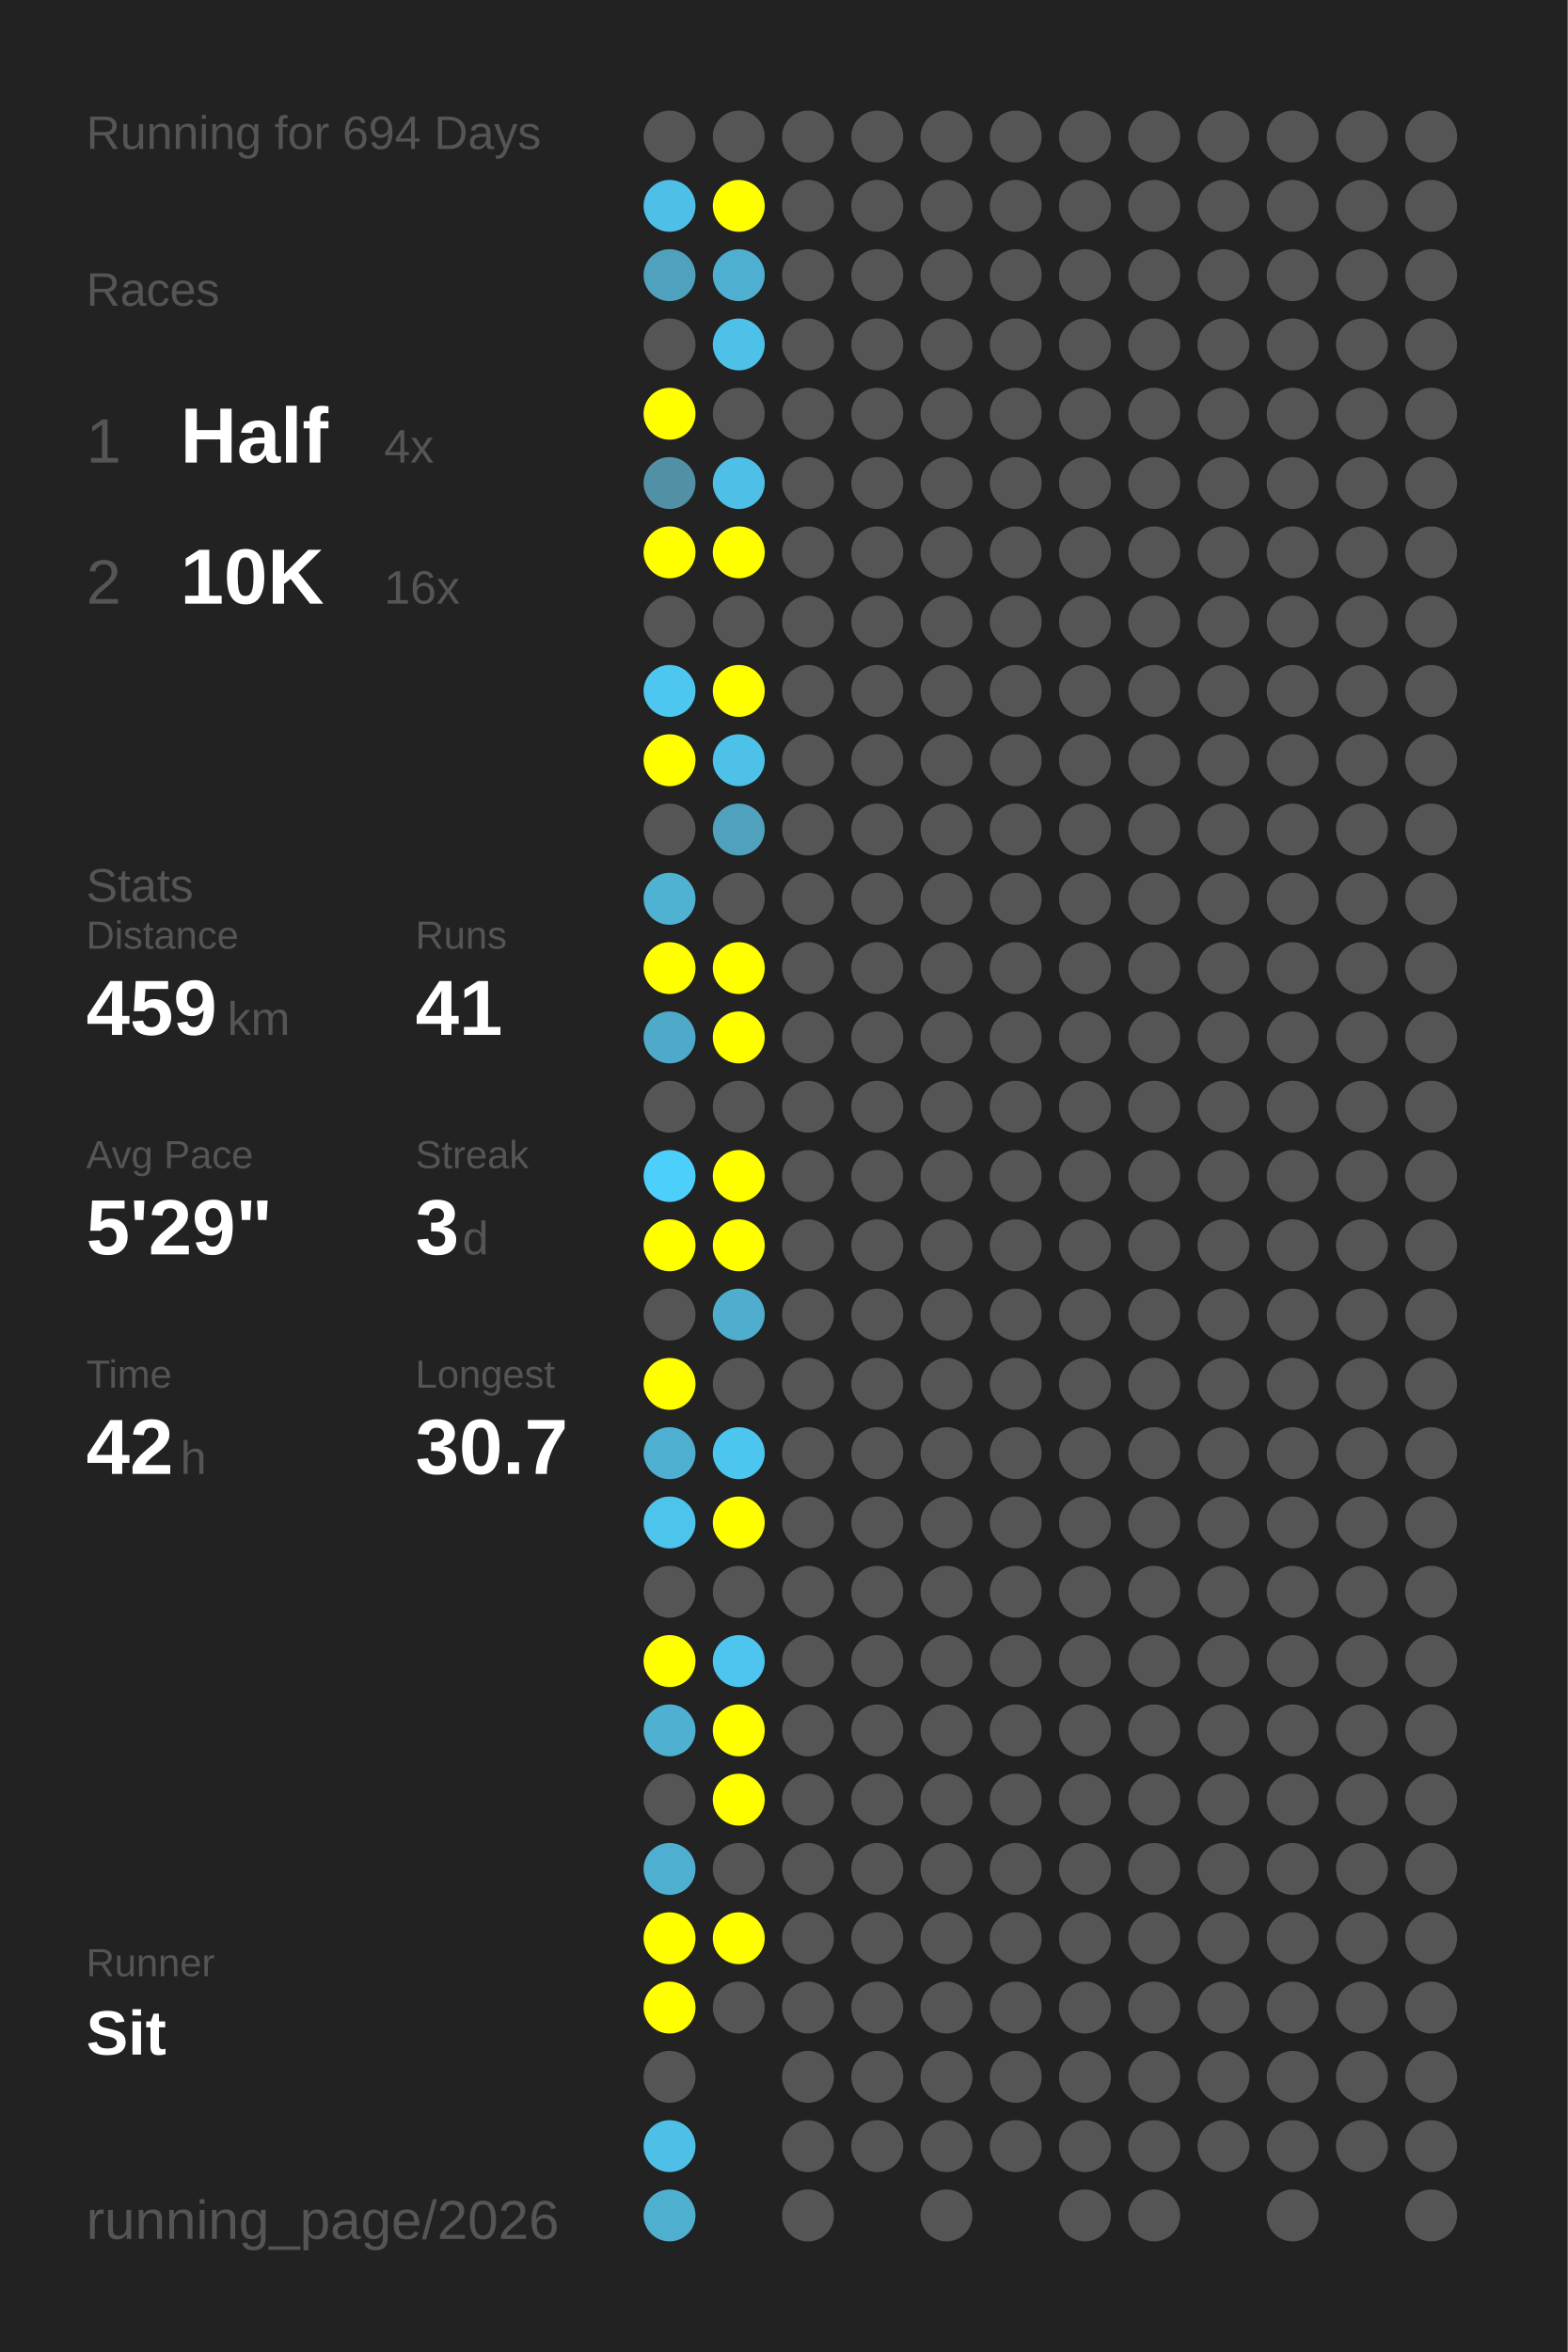
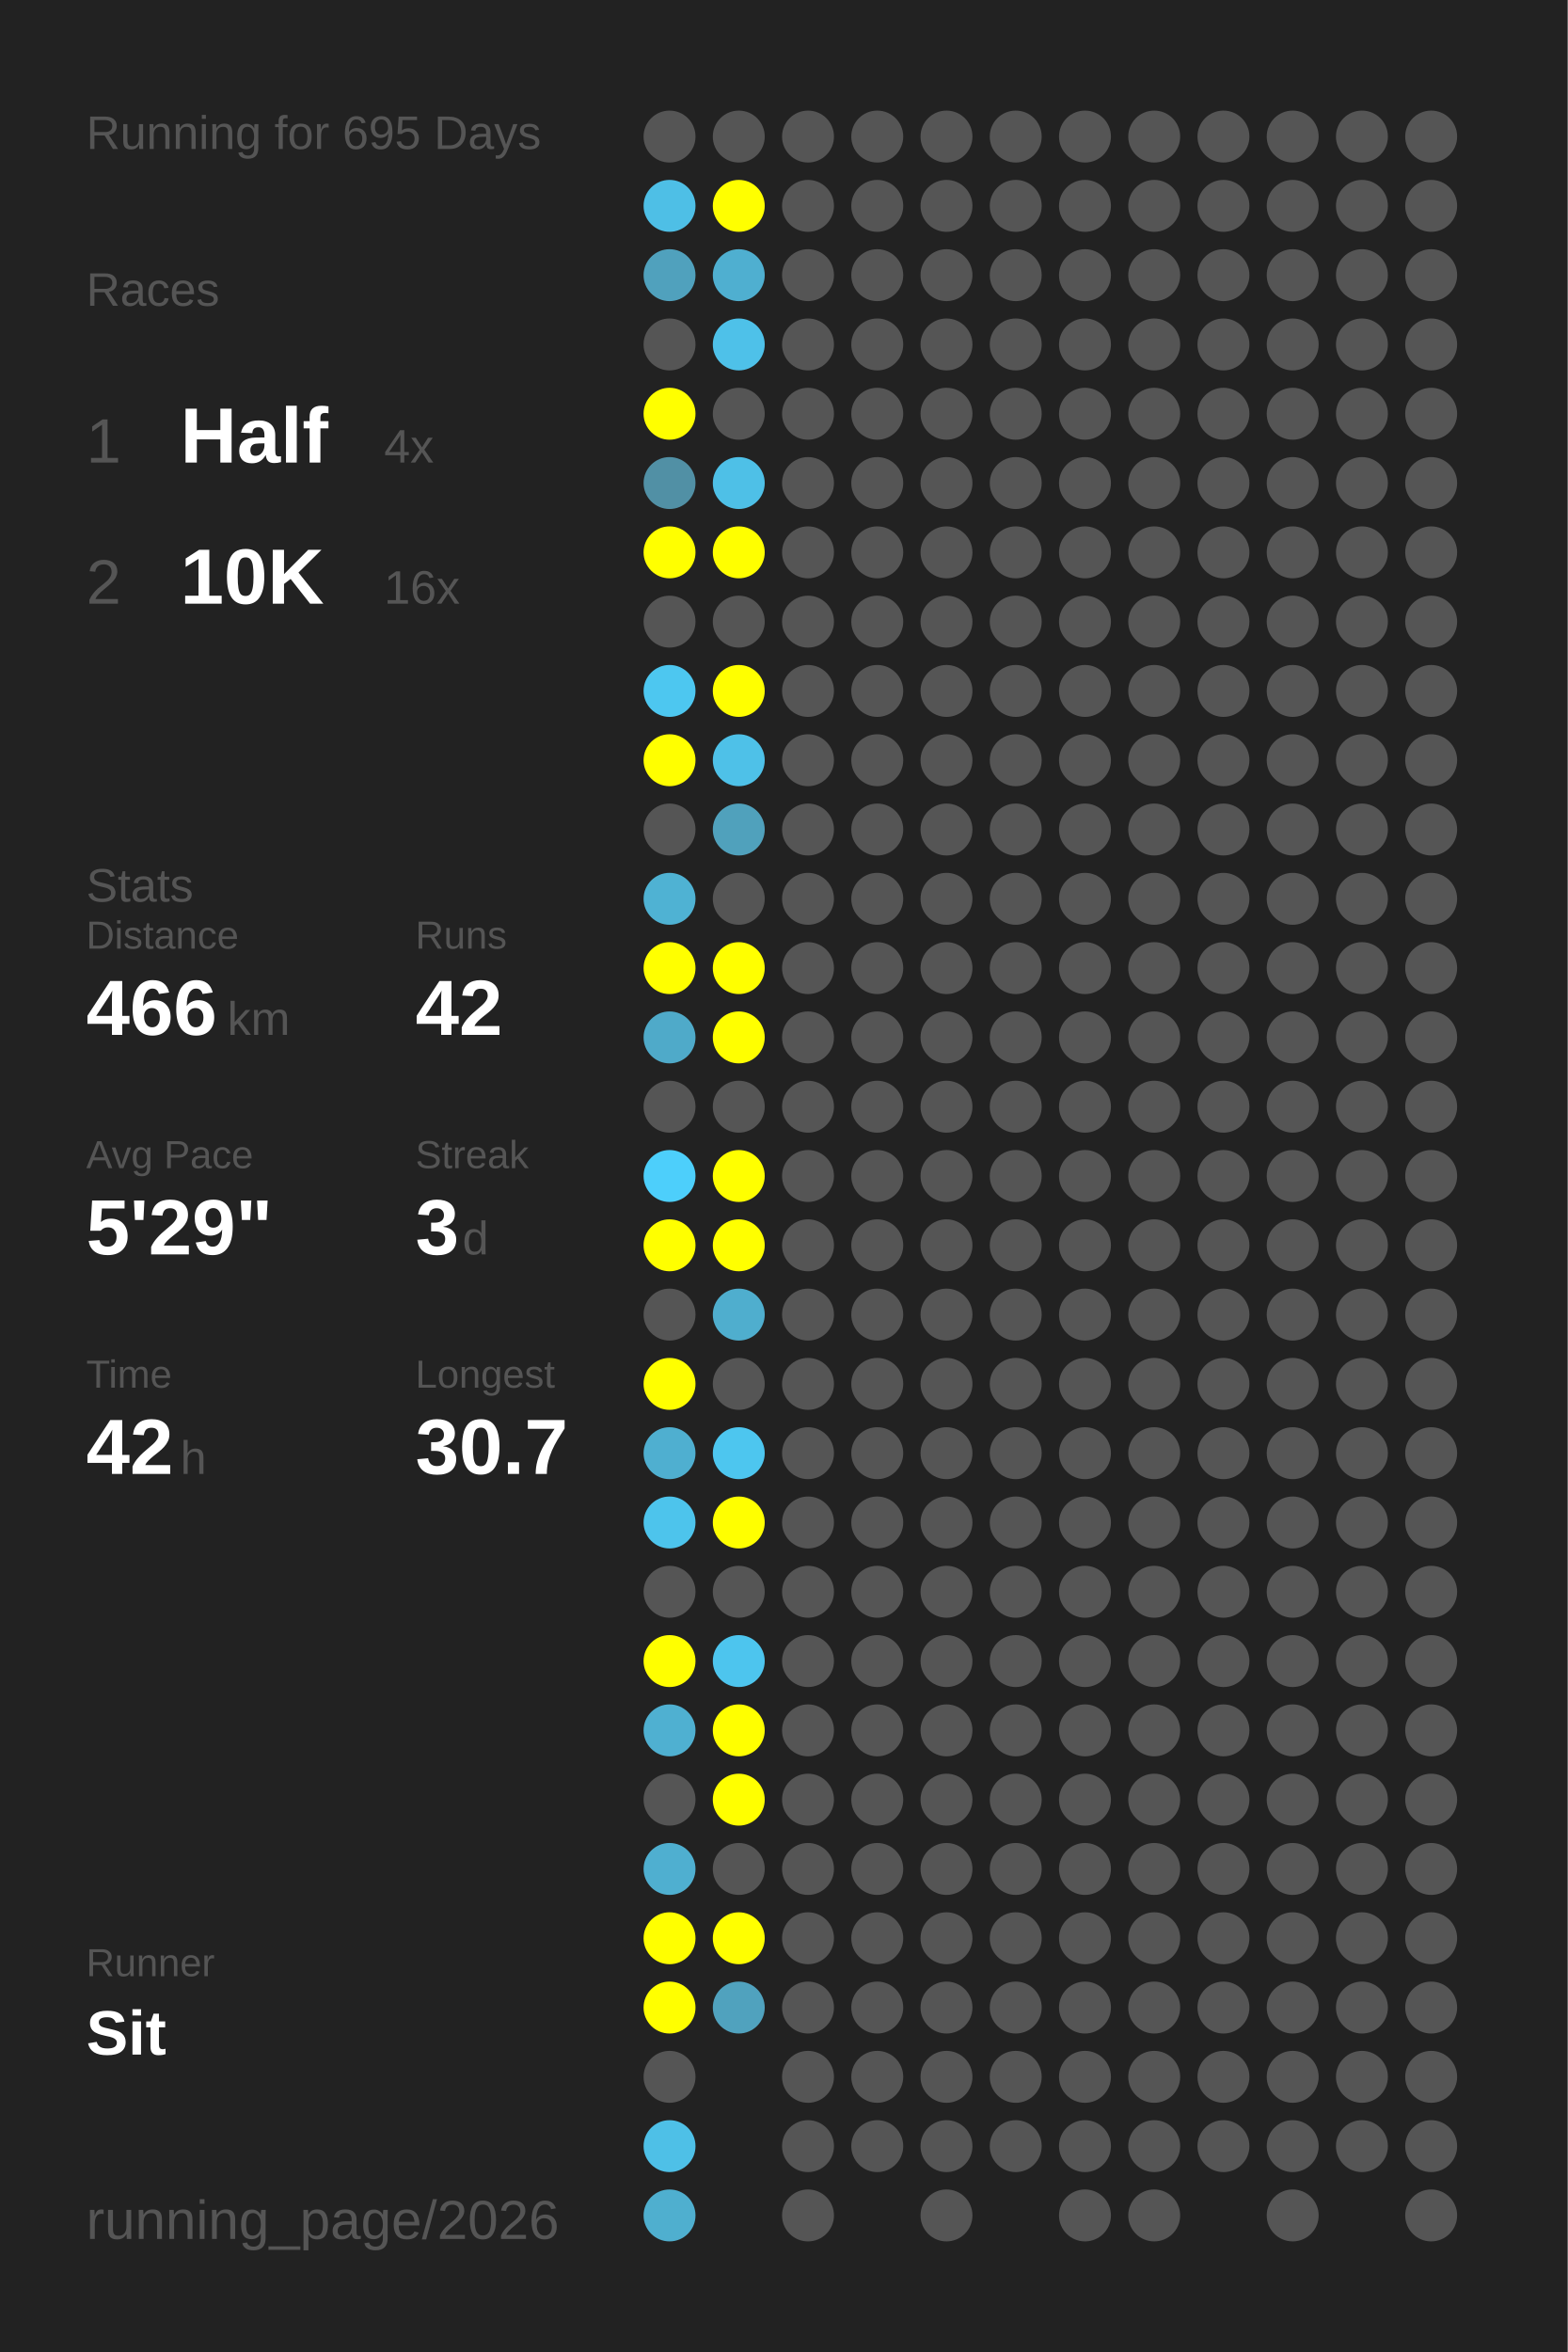
<svg xmlns="http://www.w3.org/2000/svg" baseProfile="full" height="300mm" version="1.1" viewBox="0,0,200,300" width="200mm">
  <defs />
  <rect fill="#222222" height="300" width="200" x="0" y="0" />
-   <text fill="#555555" style="font-size:6px; font-family:Arial;" x="11" y="19">Running for 694 Days</text>
+   <text fill="#555555" style="font-size:6px; font-family:Arial;" x="11" y="19">Running for 695 Days</text>
  <text fill="#555555" style="font-size:6px; font-family:Arial;" x="11" y="39">Races</text>
  <text fill="#555555" style="font-size:8px; font-family:Arial;" x="11" y="59">1</text>
  <text fill="#FFFFFF" style="font-size:10px; font-family:Arial; font-weight:bold;" x="23" y="59">Half</text>
  <text fill="#555555" style="font-size:6px; font-family:Arial;" x="49" y="59">4x</text>
  <text fill="#555555" style="font-size:8px; font-family:Arial;" x="11" y="77">2</text>
  <text fill="#FFFFFF" style="font-size:10px; font-family:Arial; font-weight:bold;" x="23" y="77">10K</text>
  <text fill="#555555" style="font-size:6px; font-family:Arial;" x="49" y="77">16x</text>
  <text fill="#555555" style="font-size:6px; font-family:Arial;" x="11" y="115">Stats</text>
  <text fill="#555555" style="font-size:5px; font-family:Arial;" x="11" y="121">Distance</text>
-   <text fill="#FFFFFF" style="font-size:10px; font-family:Arial; font-weight:bold;" x="11" y="132">459</text>
+   <text fill="#FFFFFF" style="font-size:10px; font-family:Arial; font-weight:bold;" x="11" y="132">466</text>
  <text fill="#555555" style="font-size:6px; font-family:Arial;" x="29" y="132">km</text>
  <text fill="#555555" style="font-size:5px; font-family:Arial;" x="53" y="121">Runs</text>
-   <text fill="#FFFFFF" style="font-size:10px; font-family:Arial; font-weight:bold;" x="53" y="132">41</text>
+   <text fill="#FFFFFF" style="font-size:10px; font-family:Arial; font-weight:bold;" x="53" y="132">42</text>
  <text fill="#555555" style="font-size:5px; font-family:Arial;" x="11" y="149">Avg Pace</text>
  <text fill="#FFFFFF" style="font-size:10px; font-family:Arial; font-weight:bold;" x="11" y="160">5'29"</text>
  <text fill="#555555" style="font-size:5px; font-family:Arial;" x="53" y="149">Streak</text>
  <text fill="#FFFFFF" style="font-size:10px; font-family:Arial; font-weight:bold;" x="53" y="160">3</text>
  <text fill="#555555" style="font-size:6px; font-family:Arial;" x="59" y="160">d</text>
  <text fill="#555555" style="font-size:5px; font-family:Arial;" x="11" y="177">Time</text>
  <text fill="#FFFFFF" style="font-size:10px; font-family:Arial; font-weight:bold;" x="11" y="188">42</text>
  <text fill="#555555" style="font-size:6px; font-family:Arial;" x="23" y="188">h</text>
  <text fill="#555555" style="font-size:5px; font-family:Arial;" x="53" y="177">Longest</text>
  <text fill="#FFFFFF" style="font-size:10px; font-family:Arial; font-weight:bold;" x="53" y="188">30.7</text>
  <text fill="#555555" style="font-size:5px; font-family:Arial;" x="11" y="252.065">Runner</text>
  <text fill="#FFFFFF" style="font-size:8px; font-family:Arial; font-weight:bold;" x="11" y="262.065">Sit</text>
  <text fill="#555555" style="font-size:7px; font-family:Arial;" x="11" y="285.581">running_page/2026</text>
  <circle cx="85.417" cy="17.419" fill="#555555" r="3.312" />
  <circle cx="85.417" cy="26.258" fill="#4ebfe6" r="3.312" />
  <circle cx="85.417" cy="35.097" fill="#50a1bd" r="3.312" />
  <circle cx="85.417" cy="43.935" fill="#555555" r="3.312" />
  <circle cx="85.417" cy="52.774" fill="#FFFF00" r="3.312" />
  <circle cx="85.417" cy="61.613" fill="#5190a5" r="3.312" />
  <circle cx="85.417" cy="70.452" fill="#FFFF00" r="3.312" />
  <circle cx="85.417" cy="79.29" fill="#555555" r="3.312" />
  <circle cx="85.417" cy="88.129" fill="#4dc7f0" r="3.312" />
  <circle cx="85.417" cy="96.968" fill="#FFFF00" r="3.312" />
  <circle cx="85.417" cy="105.806" fill="#555555" r="3.312" />
  <circle cx="85.417" cy="114.645" fill="#4fb2d3" r="3.312" />
  <circle cx="85.417" cy="123.484" fill="#FFFF00" r="3.312" />
  <circle cx="85.417" cy="132.323" fill="#4faac9" r="3.312" />
  <circle cx="85.417" cy="141.161" fill="#555555" r="3.312" />
  <circle cx="85.417" cy="150" fill="#4dcffb" r="3.312" />
  <circle cx="85.417" cy="158.839" fill="#FFFF00" r="3.312" />
  <circle cx="85.417" cy="167.677" fill="#555555" r="3.312" />
  <circle cx="85.417" cy="176.516" fill="#FFFF00" r="3.312" />
  <circle cx="85.417" cy="185.355" fill="#4fafd0" r="3.312" />
  <circle cx="85.417" cy="194.194" fill="#4dc4ec" r="3.312" />
  <circle cx="85.417" cy="203.032" fill="#555555" r="3.312" />
  <circle cx="85.417" cy="211.871" fill="#FFFF00" r="3.312" />
  <circle cx="85.417" cy="220.71" fill="#4fb0d1" r="3.312" />
  <circle cx="85.417" cy="229.548" fill="#555555" r="3.312" />
  <circle cx="85.417" cy="238.387" fill="#4fafd0" r="3.312" />
  <circle cx="85.417" cy="247.226" fill="#FFFF00" r="3.312" />
  <circle cx="85.417" cy="256.065" fill="#FFFF00" r="3.312" />
  <circle cx="85.417" cy="264.903" fill="#555555" r="3.312" />
  <circle cx="85.417" cy="273.742" fill="#4ec0e7" r="3.312" />
  <circle cx="85.417" cy="282.581" fill="#4fafcf" r="3.312" />
  <circle cx="94.25" cy="17.419" fill="#555555" r="3.312" />
  <circle cx="94.25" cy="26.258" fill="#FFFF00" r="3.312" />
  <circle cx="94.25" cy="35.097" fill="#4fafd0" r="3.312" />
  <circle cx="94.25" cy="43.935" fill="#4ec1e9" r="3.312" />
  <circle cx="94.25" cy="52.774" fill="#555555" r="3.312" />
  <circle cx="94.25" cy="61.613" fill="#4ec0e7" r="3.312" />
  <circle cx="94.25" cy="70.452" fill="#FFFF00" r="3.312" />
  <circle cx="94.25" cy="79.29" fill="#555555" r="3.312" />
  <circle cx="94.25" cy="88.129" fill="#FFFF00" r="3.312" />
  <circle cx="94.25" cy="96.968" fill="#4ec1e8" r="3.312" />
  <circle cx="94.25" cy="105.806" fill="#50a1bc" r="3.312" />
  <circle cx="94.25" cy="114.645" fill="#555555" r="3.312" />
  <circle cx="94.25" cy="123.484" fill="#FFFF00" r="3.312" />
  <circle cx="94.25" cy="132.323" fill="#FFFF00" r="3.312" />
  <circle cx="94.25" cy="141.161" fill="#555555" r="3.312" />
  <circle cx="94.25" cy="150" fill="#FFFF00" r="3.312" />
  <circle cx="94.25" cy="158.839" fill="#FFFF00" r="3.312" />
  <circle cx="94.25" cy="167.677" fill="#4faece" r="3.312" />
  <circle cx="94.25" cy="176.516" fill="#555555" r="3.312" />
  <circle cx="94.25" cy="185.355" fill="#4dc6ef" r="3.312" />
  <circle cx="94.25" cy="194.194" fill="#FFFF00" r="3.312" />
  <circle cx="94.25" cy="203.032" fill="#555555" r="3.312" />
  <circle cx="94.25" cy="211.871" fill="#4dc5ee" r="3.312" />
  <circle cx="94.25" cy="220.71" fill="#FFFF00" r="3.312" />
  <circle cx="94.25" cy="229.548" fill="#FFFF00" r="3.312" />
  <circle cx="94.25" cy="238.387" fill="#555555" r="3.312" />
  <circle cx="94.25" cy="247.226" fill="#FFFF00" r="3.312" />
-   <circle cx="94.25" cy="256.065" fill="#555555" r="3.312" />
+   <circle cx="94.25" cy="256.065" fill="#50a2be" r="3.312" />
  <circle cx="103.083" cy="17.419" fill="#555555" r="3.312" />
  <circle cx="103.083" cy="26.258" fill="#555555" r="3.312" />
  <circle cx="103.083" cy="35.097" fill="#555555" r="3.312" />
  <circle cx="103.083" cy="43.935" fill="#555555" r="3.312" />
  <circle cx="103.083" cy="52.774" fill="#555555" r="3.312" />
  <circle cx="103.083" cy="61.613" fill="#555555" r="3.312" />
  <circle cx="103.083" cy="70.452" fill="#555555" r="3.312" />
  <circle cx="103.083" cy="79.29" fill="#555555" r="3.312" />
  <circle cx="103.083" cy="88.129" fill="#555555" r="3.312" />
  <circle cx="103.083" cy="96.968" fill="#555555" r="3.312" />
  <circle cx="103.083" cy="105.806" fill="#555555" r="3.312" />
  <circle cx="103.083" cy="114.645" fill="#555555" r="3.312" />
  <circle cx="103.083" cy="123.484" fill="#555555" r="3.312" />
  <circle cx="103.083" cy="132.323" fill="#555555" r="3.312" />
  <circle cx="103.083" cy="141.161" fill="#555555" r="3.312" />
  <circle cx="103.083" cy="150" fill="#555555" r="3.312" />
  <circle cx="103.083" cy="158.839" fill="#555555" r="3.312" />
  <circle cx="103.083" cy="167.677" fill="#555555" r="3.312" />
  <circle cx="103.083" cy="176.516" fill="#555555" r="3.312" />
  <circle cx="103.083" cy="185.355" fill="#555555" r="3.312" />
  <circle cx="103.083" cy="194.194" fill="#555555" r="3.312" />
  <circle cx="103.083" cy="203.032" fill="#555555" r="3.312" />
  <circle cx="103.083" cy="211.871" fill="#555555" r="3.312" />
  <circle cx="103.083" cy="220.71" fill="#555555" r="3.312" />
  <circle cx="103.083" cy="229.548" fill="#555555" r="3.312" />
  <circle cx="103.083" cy="238.387" fill="#555555" r="3.312" />
  <circle cx="103.083" cy="247.226" fill="#555555" r="3.312" />
  <circle cx="103.083" cy="256.065" fill="#555555" r="3.312" />
  <circle cx="103.083" cy="264.903" fill="#555555" r="3.312" />
  <circle cx="103.083" cy="273.742" fill="#555555" r="3.312" />
  <circle cx="103.083" cy="282.581" fill="#555555" r="3.312" />
  <circle cx="111.917" cy="17.419" fill="#555555" r="3.312" />
  <circle cx="111.917" cy="26.258" fill="#555555" r="3.312" />
  <circle cx="111.917" cy="35.097" fill="#555555" r="3.312" />
  <circle cx="111.917" cy="43.935" fill="#555555" r="3.312" />
  <circle cx="111.917" cy="52.774" fill="#555555" r="3.312" />
  <circle cx="111.917" cy="61.613" fill="#555555" r="3.312" />
  <circle cx="111.917" cy="70.452" fill="#555555" r="3.312" />
  <circle cx="111.917" cy="79.29" fill="#555555" r="3.312" />
  <circle cx="111.917" cy="88.129" fill="#555555" r="3.312" />
  <circle cx="111.917" cy="96.968" fill="#555555" r="3.312" />
  <circle cx="111.917" cy="105.806" fill="#555555" r="3.312" />
  <circle cx="111.917" cy="114.645" fill="#555555" r="3.312" />
  <circle cx="111.917" cy="123.484" fill="#555555" r="3.312" />
  <circle cx="111.917" cy="132.323" fill="#555555" r="3.312" />
  <circle cx="111.917" cy="141.161" fill="#555555" r="3.312" />
  <circle cx="111.917" cy="150" fill="#555555" r="3.312" />
  <circle cx="111.917" cy="158.839" fill="#555555" r="3.312" />
  <circle cx="111.917" cy="167.677" fill="#555555" r="3.312" />
  <circle cx="111.917" cy="176.516" fill="#555555" r="3.312" />
  <circle cx="111.917" cy="185.355" fill="#555555" r="3.312" />
  <circle cx="111.917" cy="194.194" fill="#555555" r="3.312" />
  <circle cx="111.917" cy="203.032" fill="#555555" r="3.312" />
  <circle cx="111.917" cy="211.871" fill="#555555" r="3.312" />
  <circle cx="111.917" cy="220.71" fill="#555555" r="3.312" />
  <circle cx="111.917" cy="229.548" fill="#555555" r="3.312" />
  <circle cx="111.917" cy="238.387" fill="#555555" r="3.312" />
  <circle cx="111.917" cy="247.226" fill="#555555" r="3.312" />
  <circle cx="111.917" cy="256.065" fill="#555555" r="3.312" />
  <circle cx="111.917" cy="264.903" fill="#555555" r="3.312" />
  <circle cx="111.917" cy="273.742" fill="#555555" r="3.312" />
  <circle cx="120.75" cy="17.419" fill="#555555" r="3.312" />
  <circle cx="120.75" cy="26.258" fill="#555555" r="3.312" />
  <circle cx="120.75" cy="35.097" fill="#555555" r="3.312" />
  <circle cx="120.75" cy="43.935" fill="#555555" r="3.312" />
  <circle cx="120.75" cy="52.774" fill="#555555" r="3.312" />
  <circle cx="120.75" cy="61.613" fill="#555555" r="3.312" />
  <circle cx="120.75" cy="70.452" fill="#555555" r="3.312" />
  <circle cx="120.75" cy="79.29" fill="#555555" r="3.312" />
  <circle cx="120.75" cy="88.129" fill="#555555" r="3.312" />
  <circle cx="120.75" cy="96.968" fill="#555555" r="3.312" />
  <circle cx="120.75" cy="105.806" fill="#555555" r="3.312" />
  <circle cx="120.75" cy="114.645" fill="#555555" r="3.312" />
  <circle cx="120.75" cy="123.484" fill="#555555" r="3.312" />
  <circle cx="120.75" cy="132.323" fill="#555555" r="3.312" />
  <circle cx="120.75" cy="141.161" fill="#555555" r="3.312" />
  <circle cx="120.75" cy="150" fill="#555555" r="3.312" />
  <circle cx="120.75" cy="158.839" fill="#555555" r="3.312" />
  <circle cx="120.75" cy="167.677" fill="#555555" r="3.312" />
  <circle cx="120.75" cy="176.516" fill="#555555" r="3.312" />
  <circle cx="120.75" cy="185.355" fill="#555555" r="3.312" />
  <circle cx="120.75" cy="194.194" fill="#555555" r="3.312" />
  <circle cx="120.75" cy="203.032" fill="#555555" r="3.312" />
  <circle cx="120.75" cy="211.871" fill="#555555" r="3.312" />
  <circle cx="120.75" cy="220.71" fill="#555555" r="3.312" />
  <circle cx="120.75" cy="229.548" fill="#555555" r="3.312" />
  <circle cx="120.75" cy="238.387" fill="#555555" r="3.312" />
  <circle cx="120.75" cy="247.226" fill="#555555" r="3.312" />
  <circle cx="120.75" cy="256.065" fill="#555555" r="3.312" />
  <circle cx="120.75" cy="264.903" fill="#555555" r="3.312" />
  <circle cx="120.75" cy="273.742" fill="#555555" r="3.312" />
  <circle cx="120.75" cy="282.581" fill="#555555" r="3.312" />
  <circle cx="129.583" cy="17.419" fill="#555555" r="3.312" />
  <circle cx="129.583" cy="26.258" fill="#555555" r="3.312" />
  <circle cx="129.583" cy="35.097" fill="#555555" r="3.312" />
  <circle cx="129.583" cy="43.935" fill="#555555" r="3.312" />
  <circle cx="129.583" cy="52.774" fill="#555555" r="3.312" />
  <circle cx="129.583" cy="61.613" fill="#555555" r="3.312" />
  <circle cx="129.583" cy="70.452" fill="#555555" r="3.312" />
  <circle cx="129.583" cy="79.29" fill="#555555" r="3.312" />
  <circle cx="129.583" cy="88.129" fill="#555555" r="3.312" />
  <circle cx="129.583" cy="96.968" fill="#555555" r="3.312" />
  <circle cx="129.583" cy="105.806" fill="#555555" r="3.312" />
  <circle cx="129.583" cy="114.645" fill="#555555" r="3.312" />
  <circle cx="129.583" cy="123.484" fill="#555555" r="3.312" />
  <circle cx="129.583" cy="132.323" fill="#555555" r="3.312" />
  <circle cx="129.583" cy="141.161" fill="#555555" r="3.312" />
  <circle cx="129.583" cy="150" fill="#555555" r="3.312" />
  <circle cx="129.583" cy="158.839" fill="#555555" r="3.312" />
  <circle cx="129.583" cy="167.677" fill="#555555" r="3.312" />
  <circle cx="129.583" cy="176.516" fill="#555555" r="3.312" />
  <circle cx="129.583" cy="185.355" fill="#555555" r="3.312" />
  <circle cx="129.583" cy="194.194" fill="#555555" r="3.312" />
  <circle cx="129.583" cy="203.032" fill="#555555" r="3.312" />
  <circle cx="129.583" cy="211.871" fill="#555555" r="3.312" />
  <circle cx="129.583" cy="220.71" fill="#555555" r="3.312" />
  <circle cx="129.583" cy="229.548" fill="#555555" r="3.312" />
  <circle cx="129.583" cy="238.387" fill="#555555" r="3.312" />
  <circle cx="129.583" cy="247.226" fill="#555555" r="3.312" />
  <circle cx="129.583" cy="256.065" fill="#555555" r="3.312" />
  <circle cx="129.583" cy="264.903" fill="#555555" r="3.312" />
  <circle cx="129.583" cy="273.742" fill="#555555" r="3.312" />
  <circle cx="138.417" cy="17.419" fill="#555555" r="3.312" />
  <circle cx="138.417" cy="26.258" fill="#555555" r="3.312" />
  <circle cx="138.417" cy="35.097" fill="#555555" r="3.312" />
  <circle cx="138.417" cy="43.935" fill="#555555" r="3.312" />
  <circle cx="138.417" cy="52.774" fill="#555555" r="3.312" />
  <circle cx="138.417" cy="61.613" fill="#555555" r="3.312" />
  <circle cx="138.417" cy="70.452" fill="#555555" r="3.312" />
  <circle cx="138.417" cy="79.29" fill="#555555" r="3.312" />
  <circle cx="138.417" cy="88.129" fill="#555555" r="3.312" />
  <circle cx="138.417" cy="96.968" fill="#555555" r="3.312" />
  <circle cx="138.417" cy="105.806" fill="#555555" r="3.312" />
  <circle cx="138.417" cy="114.645" fill="#555555" r="3.312" />
  <circle cx="138.417" cy="123.484" fill="#555555" r="3.312" />
  <circle cx="138.417" cy="132.323" fill="#555555" r="3.312" />
  <circle cx="138.417" cy="141.161" fill="#555555" r="3.312" />
  <circle cx="138.417" cy="150" fill="#555555" r="3.312" />
  <circle cx="138.417" cy="158.839" fill="#555555" r="3.312" />
  <circle cx="138.417" cy="167.677" fill="#555555" r="3.312" />
  <circle cx="138.417" cy="176.516" fill="#555555" r="3.312" />
  <circle cx="138.417" cy="185.355" fill="#555555" r="3.312" />
  <circle cx="138.417" cy="194.194" fill="#555555" r="3.312" />
  <circle cx="138.417" cy="203.032" fill="#555555" r="3.312" />
  <circle cx="138.417" cy="211.871" fill="#555555" r="3.312" />
  <circle cx="138.417" cy="220.71" fill="#555555" r="3.312" />
  <circle cx="138.417" cy="229.548" fill="#555555" r="3.312" />
  <circle cx="138.417" cy="238.387" fill="#555555" r="3.312" />
  <circle cx="138.417" cy="247.226" fill="#555555" r="3.312" />
  <circle cx="138.417" cy="256.065" fill="#555555" r="3.312" />
  <circle cx="138.417" cy="264.903" fill="#555555" r="3.312" />
  <circle cx="138.417" cy="273.742" fill="#555555" r="3.312" />
  <circle cx="138.417" cy="282.581" fill="#555555" r="3.312" />
  <circle cx="147.25" cy="17.419" fill="#555555" r="3.312" />
  <circle cx="147.25" cy="26.258" fill="#555555" r="3.312" />
  <circle cx="147.25" cy="35.097" fill="#555555" r="3.312" />
  <circle cx="147.25" cy="43.935" fill="#555555" r="3.312" />
  <circle cx="147.25" cy="52.774" fill="#555555" r="3.312" />
  <circle cx="147.25" cy="61.613" fill="#555555" r="3.312" />
  <circle cx="147.25" cy="70.452" fill="#555555" r="3.312" />
  <circle cx="147.25" cy="79.29" fill="#555555" r="3.312" />
  <circle cx="147.25" cy="88.129" fill="#555555" r="3.312" />
  <circle cx="147.25" cy="96.968" fill="#555555" r="3.312" />
  <circle cx="147.25" cy="105.806" fill="#555555" r="3.312" />
  <circle cx="147.25" cy="114.645" fill="#555555" r="3.312" />
  <circle cx="147.25" cy="123.484" fill="#555555" r="3.312" />
  <circle cx="147.25" cy="132.323" fill="#555555" r="3.312" />
  <circle cx="147.25" cy="141.161" fill="#555555" r="3.312" />
  <circle cx="147.25" cy="150" fill="#555555" r="3.312" />
  <circle cx="147.25" cy="158.839" fill="#555555" r="3.312" />
  <circle cx="147.25" cy="167.677" fill="#555555" r="3.312" />
  <circle cx="147.25" cy="176.516" fill="#555555" r="3.312" />
  <circle cx="147.25" cy="185.355" fill="#555555" r="3.312" />
  <circle cx="147.25" cy="194.194" fill="#555555" r="3.312" />
  <circle cx="147.25" cy="203.032" fill="#555555" r="3.312" />
  <circle cx="147.25" cy="211.871" fill="#555555" r="3.312" />
  <circle cx="147.25" cy="220.71" fill="#555555" r="3.312" />
  <circle cx="147.25" cy="229.548" fill="#555555" r="3.312" />
  <circle cx="147.25" cy="238.387" fill="#555555" r="3.312" />
  <circle cx="147.25" cy="247.226" fill="#555555" r="3.312" />
  <circle cx="147.25" cy="256.065" fill="#555555" r="3.312" />
  <circle cx="147.25" cy="264.903" fill="#555555" r="3.312" />
  <circle cx="147.25" cy="273.742" fill="#555555" r="3.312" />
  <circle cx="147.25" cy="282.581" fill="#555555" r="3.312" />
  <circle cx="156.083" cy="17.419" fill="#555555" r="3.312" />
  <circle cx="156.083" cy="26.258" fill="#555555" r="3.312" />
  <circle cx="156.083" cy="35.097" fill="#555555" r="3.312" />
  <circle cx="156.083" cy="43.935" fill="#555555" r="3.312" />
  <circle cx="156.083" cy="52.774" fill="#555555" r="3.312" />
  <circle cx="156.083" cy="61.613" fill="#555555" r="3.312" />
  <circle cx="156.083" cy="70.452" fill="#555555" r="3.312" />
  <circle cx="156.083" cy="79.29" fill="#555555" r="3.312" />
  <circle cx="156.083" cy="88.129" fill="#555555" r="3.312" />
  <circle cx="156.083" cy="96.968" fill="#555555" r="3.312" />
  <circle cx="156.083" cy="105.806" fill="#555555" r="3.312" />
  <circle cx="156.083" cy="114.645" fill="#555555" r="3.312" />
  <circle cx="156.083" cy="123.484" fill="#555555" r="3.312" />
  <circle cx="156.083" cy="132.323" fill="#555555" r="3.312" />
  <circle cx="156.083" cy="141.161" fill="#555555" r="3.312" />
  <circle cx="156.083" cy="150" fill="#555555" r="3.312" />
  <circle cx="156.083" cy="158.839" fill="#555555" r="3.312" />
  <circle cx="156.083" cy="167.677" fill="#555555" r="3.312" />
  <circle cx="156.083" cy="176.516" fill="#555555" r="3.312" />
  <circle cx="156.083" cy="185.355" fill="#555555" r="3.312" />
  <circle cx="156.083" cy="194.194" fill="#555555" r="3.312" />
  <circle cx="156.083" cy="203.032" fill="#555555" r="3.312" />
  <circle cx="156.083" cy="211.871" fill="#555555" r="3.312" />
  <circle cx="156.083" cy="220.71" fill="#555555" r="3.312" />
  <circle cx="156.083" cy="229.548" fill="#555555" r="3.312" />
  <circle cx="156.083" cy="238.387" fill="#555555" r="3.312" />
  <circle cx="156.083" cy="247.226" fill="#555555" r="3.312" />
  <circle cx="156.083" cy="256.065" fill="#555555" r="3.312" />
  <circle cx="156.083" cy="264.903" fill="#555555" r="3.312" />
  <circle cx="156.083" cy="273.742" fill="#555555" r="3.312" />
  <circle cx="164.917" cy="17.419" fill="#555555" r="3.312" />
  <circle cx="164.917" cy="26.258" fill="#555555" r="3.312" />
  <circle cx="164.917" cy="35.097" fill="#555555" r="3.312" />
  <circle cx="164.917" cy="43.935" fill="#555555" r="3.312" />
  <circle cx="164.917" cy="52.774" fill="#555555" r="3.312" />
  <circle cx="164.917" cy="61.613" fill="#555555" r="3.312" />
  <circle cx="164.917" cy="70.452" fill="#555555" r="3.312" />
  <circle cx="164.917" cy="79.29" fill="#555555" r="3.312" />
  <circle cx="164.917" cy="88.129" fill="#555555" r="3.312" />
  <circle cx="164.917" cy="96.968" fill="#555555" r="3.312" />
  <circle cx="164.917" cy="105.806" fill="#555555" r="3.312" />
  <circle cx="164.917" cy="114.645" fill="#555555" r="3.312" />
  <circle cx="164.917" cy="123.484" fill="#555555" r="3.312" />
  <circle cx="164.917" cy="132.323" fill="#555555" r="3.312" />
  <circle cx="164.917" cy="141.161" fill="#555555" r="3.312" />
  <circle cx="164.917" cy="150" fill="#555555" r="3.312" />
  <circle cx="164.917" cy="158.839" fill="#555555" r="3.312" />
  <circle cx="164.917" cy="167.677" fill="#555555" r="3.312" />
  <circle cx="164.917" cy="176.516" fill="#555555" r="3.312" />
  <circle cx="164.917" cy="185.355" fill="#555555" r="3.312" />
  <circle cx="164.917" cy="194.194" fill="#555555" r="3.312" />
  <circle cx="164.917" cy="203.032" fill="#555555" r="3.312" />
  <circle cx="164.917" cy="211.871" fill="#555555" r="3.312" />
  <circle cx="164.917" cy="220.71" fill="#555555" r="3.312" />
  <circle cx="164.917" cy="229.548" fill="#555555" r="3.312" />
  <circle cx="164.917" cy="238.387" fill="#555555" r="3.312" />
  <circle cx="164.917" cy="247.226" fill="#555555" r="3.312" />
  <circle cx="164.917" cy="256.065" fill="#555555" r="3.312" />
  <circle cx="164.917" cy="264.903" fill="#555555" r="3.312" />
  <circle cx="164.917" cy="273.742" fill="#555555" r="3.312" />
  <circle cx="164.917" cy="282.581" fill="#555555" r="3.312" />
  <circle cx="173.75" cy="17.419" fill="#555555" r="3.312" />
  <circle cx="173.75" cy="26.258" fill="#555555" r="3.312" />
  <circle cx="173.75" cy="35.097" fill="#555555" r="3.312" />
  <circle cx="173.75" cy="43.935" fill="#555555" r="3.312" />
  <circle cx="173.75" cy="52.774" fill="#555555" r="3.312" />
  <circle cx="173.75" cy="61.613" fill="#555555" r="3.312" />
  <circle cx="173.75" cy="70.452" fill="#555555" r="3.312" />
  <circle cx="173.75" cy="79.29" fill="#555555" r="3.312" />
  <circle cx="173.75" cy="88.129" fill="#555555" r="3.312" />
  <circle cx="173.75" cy="96.968" fill="#555555" r="3.312" />
  <circle cx="173.75" cy="105.806" fill="#555555" r="3.312" />
  <circle cx="173.75" cy="114.645" fill="#555555" r="3.312" />
  <circle cx="173.75" cy="123.484" fill="#555555" r="3.312" />
  <circle cx="173.75" cy="132.323" fill="#555555" r="3.312" />
  <circle cx="173.75" cy="141.161" fill="#555555" r="3.312" />
  <circle cx="173.75" cy="150" fill="#555555" r="3.312" />
  <circle cx="173.75" cy="158.839" fill="#555555" r="3.312" />
  <circle cx="173.75" cy="167.677" fill="#555555" r="3.312" />
  <circle cx="173.75" cy="176.516" fill="#555555" r="3.312" />
  <circle cx="173.75" cy="185.355" fill="#555555" r="3.312" />
  <circle cx="173.75" cy="194.194" fill="#555555" r="3.312" />
  <circle cx="173.75" cy="203.032" fill="#555555" r="3.312" />
  <circle cx="173.75" cy="211.871" fill="#555555" r="3.312" />
  <circle cx="173.75" cy="220.71" fill="#555555" r="3.312" />
  <circle cx="173.75" cy="229.548" fill="#555555" r="3.312" />
  <circle cx="173.75" cy="238.387" fill="#555555" r="3.312" />
  <circle cx="173.75" cy="247.226" fill="#555555" r="3.312" />
  <circle cx="173.75" cy="256.065" fill="#555555" r="3.312" />
  <circle cx="173.75" cy="264.903" fill="#555555" r="3.312" />
  <circle cx="173.75" cy="273.742" fill="#555555" r="3.312" />
  <circle cx="182.583" cy="17.419" fill="#555555" r="3.312" />
  <circle cx="182.583" cy="26.258" fill="#555555" r="3.312" />
  <circle cx="182.583" cy="35.097" fill="#555555" r="3.312" />
  <circle cx="182.583" cy="43.935" fill="#555555" r="3.312" />
  <circle cx="182.583" cy="52.774" fill="#555555" r="3.312" />
  <circle cx="182.583" cy="61.613" fill="#555555" r="3.312" />
  <circle cx="182.583" cy="70.452" fill="#555555" r="3.312" />
  <circle cx="182.583" cy="79.29" fill="#555555" r="3.312" />
  <circle cx="182.583" cy="88.129" fill="#555555" r="3.312" />
  <circle cx="182.583" cy="96.968" fill="#555555" r="3.312" />
  <circle cx="182.583" cy="105.806" fill="#555555" r="3.312" />
  <circle cx="182.583" cy="114.645" fill="#555555" r="3.312" />
  <circle cx="182.583" cy="123.484" fill="#555555" r="3.312" />
  <circle cx="182.583" cy="132.323" fill="#555555" r="3.312" />
  <circle cx="182.583" cy="141.161" fill="#555555" r="3.312" />
  <circle cx="182.583" cy="150" fill="#555555" r="3.312" />
  <circle cx="182.583" cy="158.839" fill="#555555" r="3.312" />
  <circle cx="182.583" cy="167.677" fill="#555555" r="3.312" />
  <circle cx="182.583" cy="176.516" fill="#555555" r="3.312" />
  <circle cx="182.583" cy="185.355" fill="#555555" r="3.312" />
  <circle cx="182.583" cy="194.194" fill="#555555" r="3.312" />
  <circle cx="182.583" cy="203.032" fill="#555555" r="3.312" />
  <circle cx="182.583" cy="211.871" fill="#555555" r="3.312" />
  <circle cx="182.583" cy="220.71" fill="#555555" r="3.312" />
  <circle cx="182.583" cy="229.548" fill="#555555" r="3.312" />
  <circle cx="182.583" cy="238.387" fill="#555555" r="3.312" />
  <circle cx="182.583" cy="247.226" fill="#555555" r="3.312" />
  <circle cx="182.583" cy="256.065" fill="#555555" r="3.312" />
  <circle cx="182.583" cy="264.903" fill="#555555" r="3.312" />
  <circle cx="182.583" cy="273.742" fill="#555555" r="3.312" />
  <circle cx="182.583" cy="282.581" fill="#555555" r="3.312" />
</svg>
